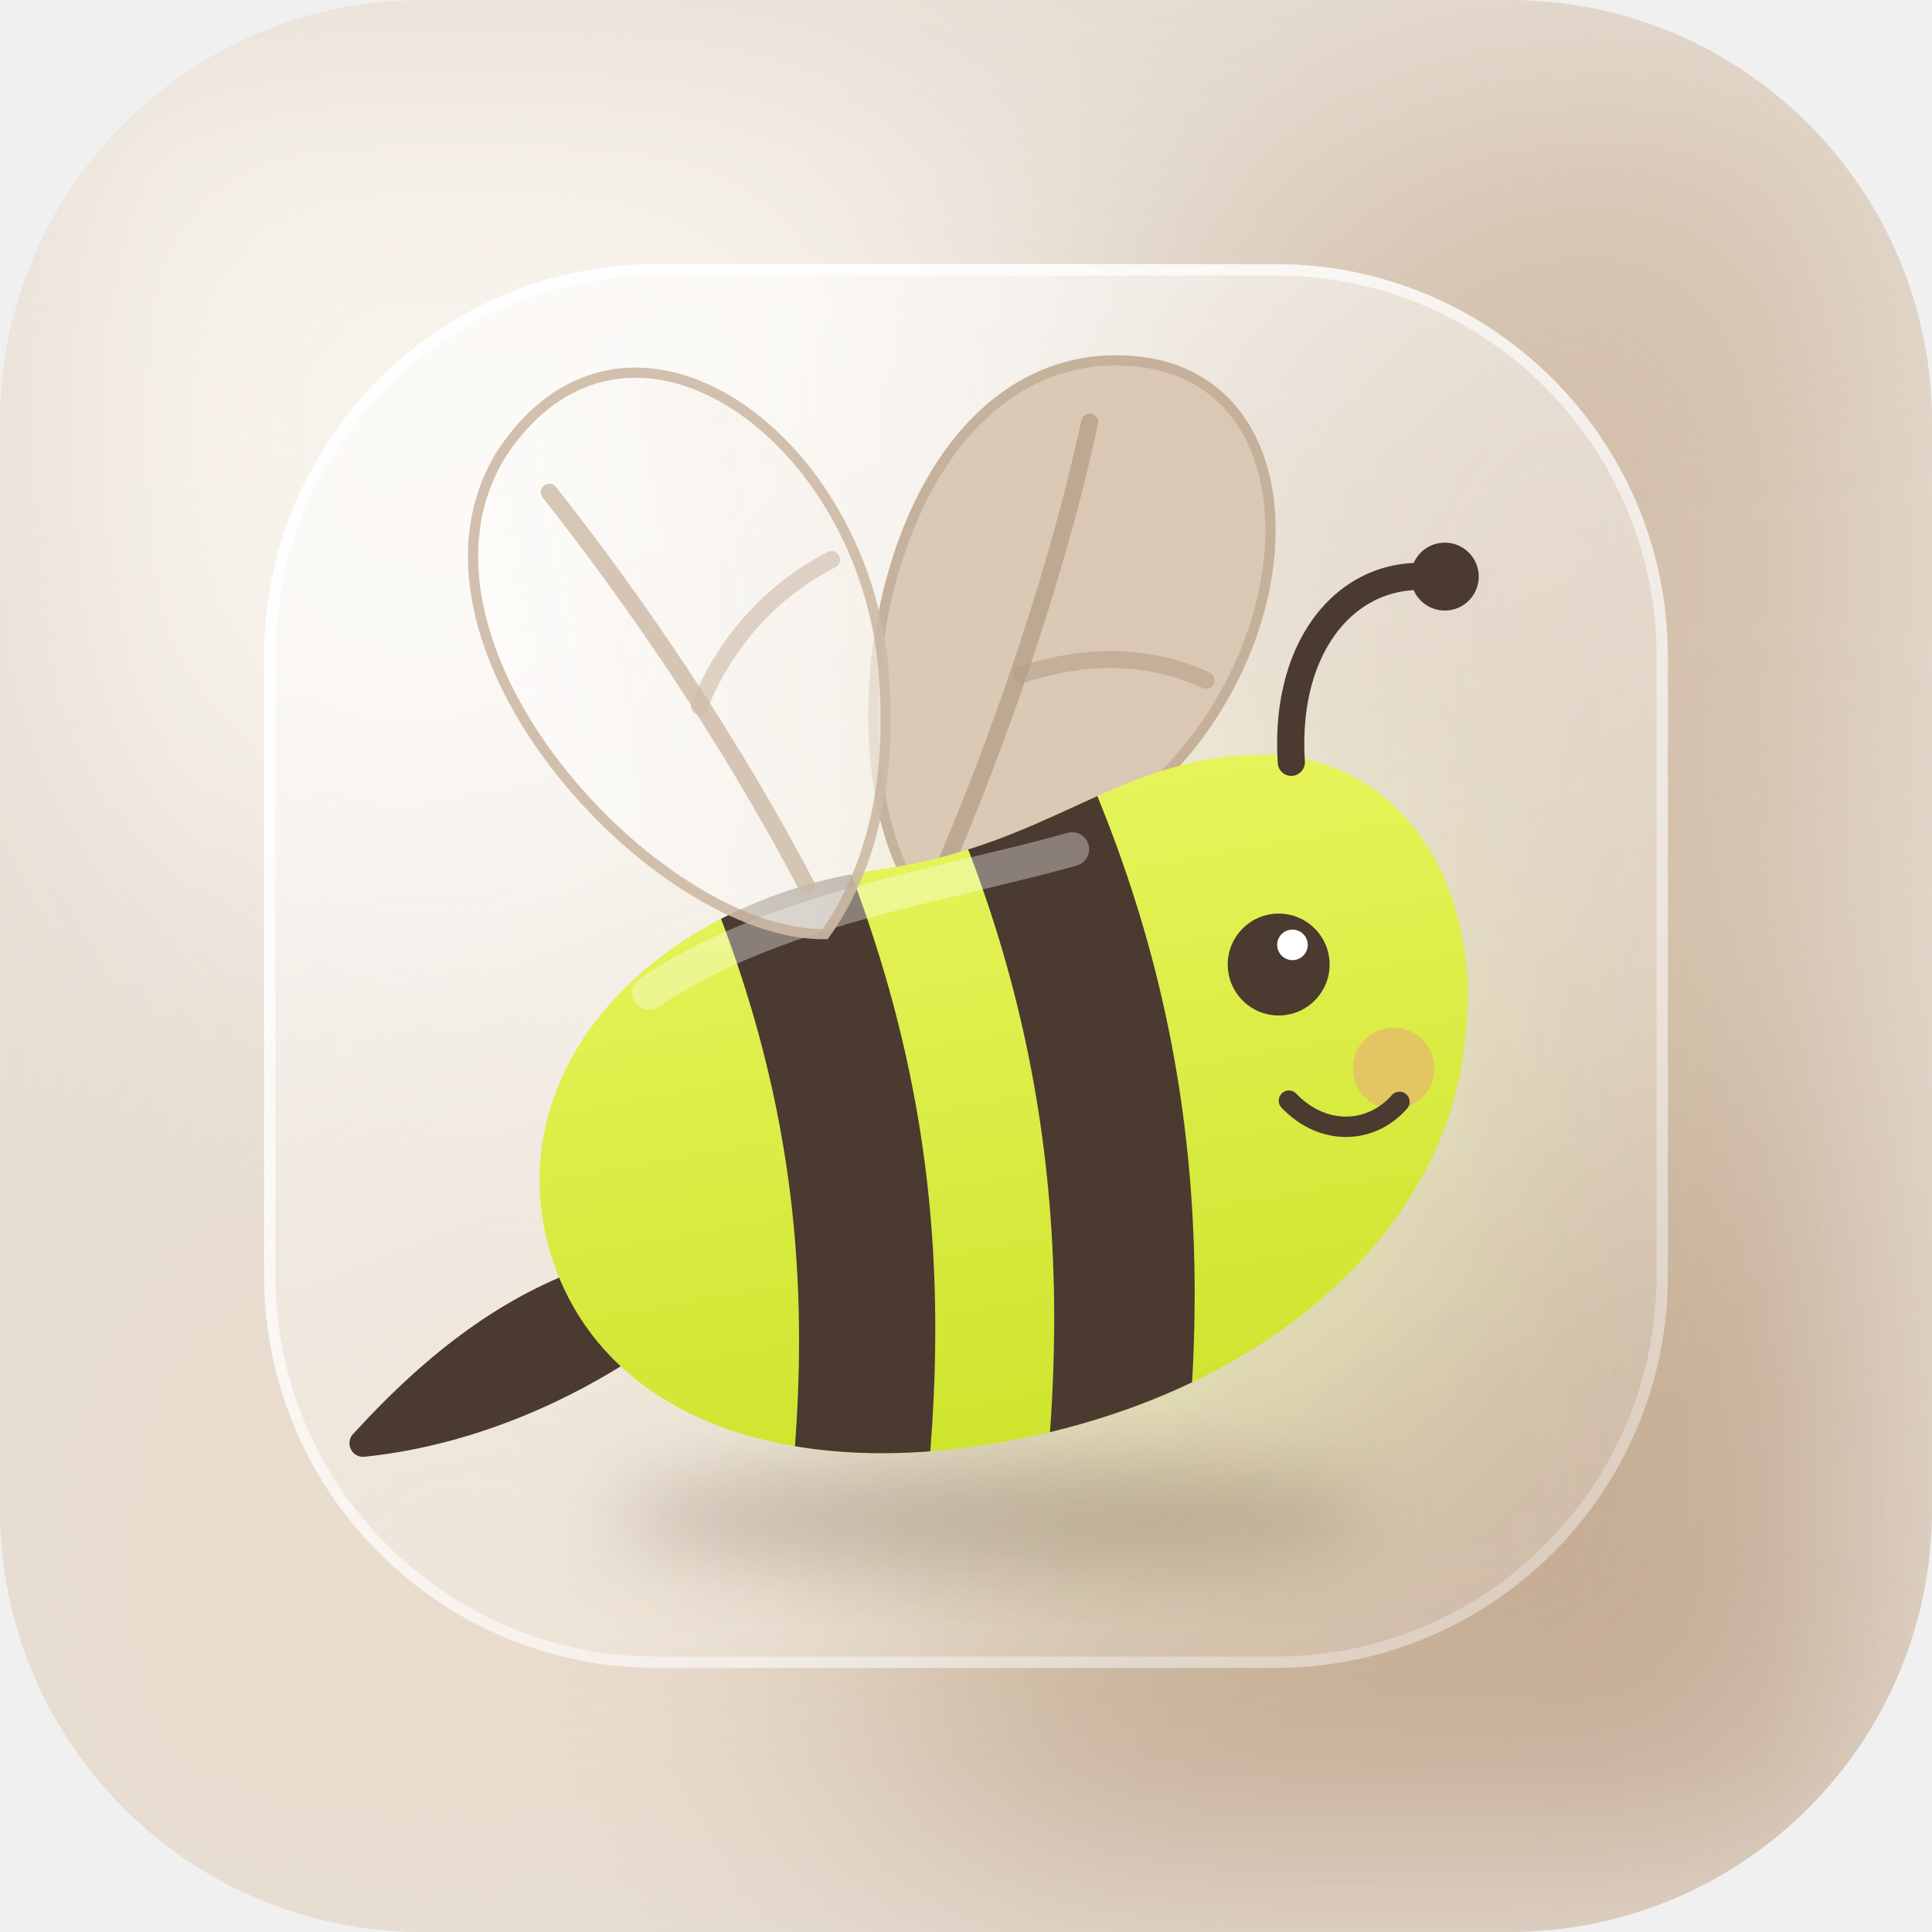
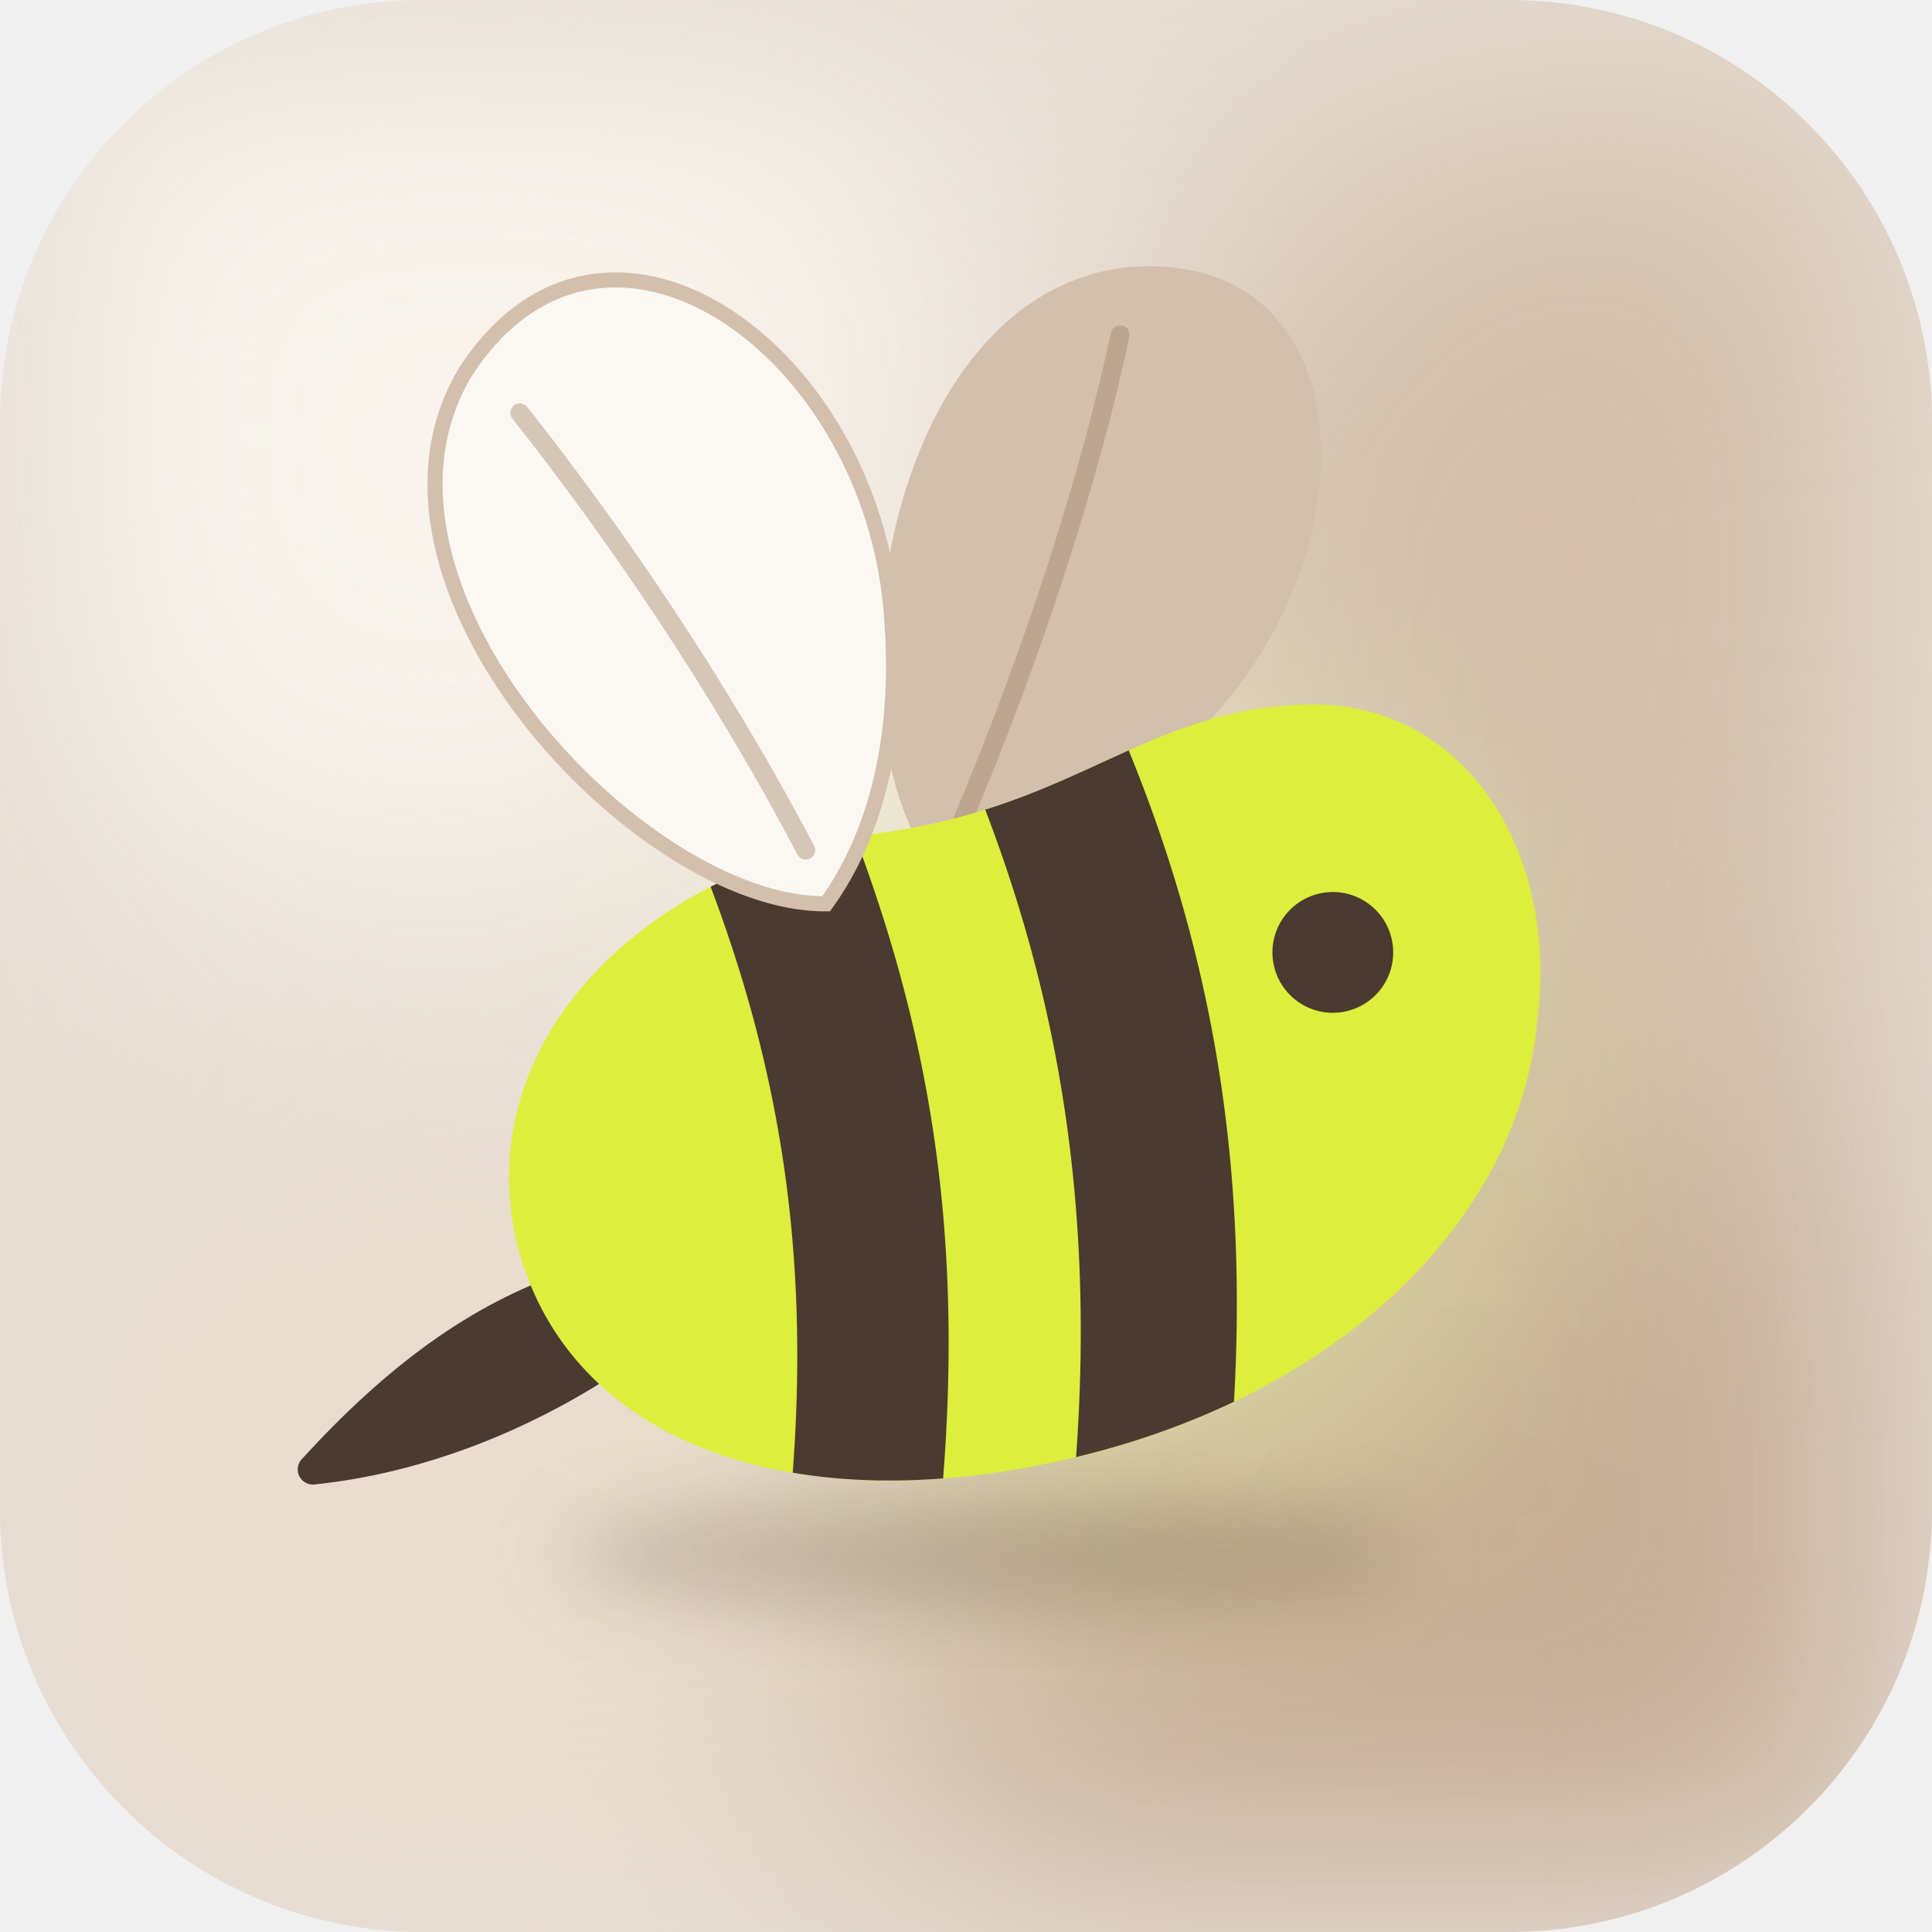
<svg xmlns="http://www.w3.org/2000/svg" viewBox="0 0 512 512">
  <defs>
    <clipPath id="tile">
      <rect width="512" height="512" rx="112" />
    </clipPath>
    <filter id="soft" x="-50%" y="-50%" width="200%" height="200%">
      <feGaussianBlur stdDeviation="46" />
    </filter>
    <filter id="shadow" x="-50%" y="-50%" width="200%" height="200%">
      <feGaussianBlur stdDeviation="10" />
    </filter>
-     <linearGradient id="glass" x1="0" y1="0" x2="0.4" y2="1">
-       <stop offset="0" stop-color="#ffffff" stop-opacity=".62" />
-       <stop offset="1" stop-color="#ffffff" stop-opacity=".18" />
-     </linearGradient>
-     <linearGradient id="glassEdge" x1="0" y1="0" x2="1" y2="1">
-       <stop offset="0" stop-color="#ffffff" stop-opacity=".95" />
-       <stop offset="1" stop-color="#ffffff" stop-opacity=".2" />
-     </linearGradient>
-     <linearGradient id="bodyFill" x1="0" y1="0" x2="0" y2="1">
-       <stop offset="0" stop-color="#e6f45a" />
-       <stop offset="1" stop-color="#cfe42e" />
-     </linearGradient>
-     <linearGradient id="wingFill" x1="0" y1="0" x2="1" y2="1">
-       <stop offset="0" stop-color="#ffffff" stop-opacity=".95" />
-       <stop offset="1" stop-color="#f3ece4" stop-opacity=".7" />
-     </linearGradient>
    <path id="bean" d="M-122 12 C-128 -44 -74 -84 -8 -82 C44 -80 66 -102 108 -96 C150 -90 168 -46 154 -2 C140 48 86 86 12 90 C-62 94 -116 64 -122 12 Z" />
    <clipPath id="beanClip">
      <use href="#bean" />
    </clipPath>
  </defs>
  <g clip-path="url(#tile)">
    <rect width="512" height="512" fill="#e6ddd3" />
    <g filter="url(#soft)">
      <circle cx="110" cy="96" r="150" fill="#f8f3ec" />
      <circle cx="430" cy="150" r="130" fill="#d3bfab" />
      <circle cx="400" cy="440" r="170" fill="#c4ab95" />
      <circle cx="120" cy="420" r="120" fill="#e9dccd" />
      <circle cx="300" cy="300" r="90" fill="#eef6a8" opacity=".7" />
    </g>
-     <rect x="70" y="70" width="372" height="372" rx="104" fill="url(#glass)" />
-     <rect x="71.5" y="71.5" width="369" height="369" rx="102.5" fill="none" stroke="url(#glassEdge)" stroke-width="3" />
  </g>
-   <ellipse cx="262" cy="402" rx="100" ry="14" fill="#6b5646" opacity=".28" filter="url(#shadow)" />
-   <g transform="translate(252 302) rotate(-10) scale(.9)">
+   <ellipse cx="262" cy="412" rx="112" ry="15" fill="#6b5646" opacity=".28" filter="url(#shadow)" />
+   <g transform="translate(256 300) rotate(-10)">
    <g transform="translate(4 -70) rotate(16)">
-       <path d="M0 0 C-34 -36 -30 -150 34 -164 C96 -176 108 -96 66 -44 C44 -18 22 -4 0 0 Z" fill="#d8c5b1" opacity=".92" stroke="#c2ab95" stroke-width="3" />
+       <path d="M0 0 C-34 -36 -30 -150 34 -164 C96 -176 108 -96 66 -44 C44 -18 22 -4 0 0 Z" fill="#d3bfab" />
      <path d="M6 -14 C20 -60 30 -108 34 -146" fill="none" stroke="#b39a83" stroke-width="5" stroke-linecap="round" opacity=".7" />
-       <path d="M22 -70 C40 -78 58 -80 76 -74" fill="none" stroke="#b39a83" stroke-width="5" stroke-linecap="round" opacity=".55" />
    </g>
    <path d="M-110 22 C-136 26 -160 38 -186 58 C-158 60 -130 54 -106 44 Z" fill="#4a3a2f" stroke="#4a3a2f" stroke-width="8" stroke-linejoin="round" />
-     <use href="#bean" fill="url(#bodyFill)" />
+     <use href="#bean" fill="#dcef3c" />
    <g clip-path="url(#beanClip)" fill="#4a3a2f">
      <path d="M-66 -120 C-40 -30 -44 40 -76 130 L-34 130 C-4 40 0 -30 -24 -120 Z" />
      <path d="M8 -130 C36 -40 32 40 2 130 L44 130 C74 40 78 -40 50 -130 Z" />
    </g>
-     <path d="M-80 -58 C-40 -76 10 -74 50 -78" fill="none" stroke="#ffffff" stroke-width="10" stroke-linecap="round" opacity=".35" />
-     <path d="M118 -92 C122 -128 146 -146 170 -138" fill="none" stroke="#4a3a2f" stroke-width="8" stroke-linecap="round" />
-     <circle cx="172" cy="-138" r="10" fill="#4a3a2f" />
-     <circle cx="104" cy="-34" r="15" fill="#4a3a2f" />
-     <circle cx="109" cy="-39" r="4.5" fill="#ffffff" />
-     <circle cx="132" cy="2" r="12" fill="#e9a77c" opacity=".55" />
-     <path d="M100 6 C108 18 122 20 132 12" fill="none" stroke="#4a3a2f" stroke-width="6" stroke-linecap="round" />
+     <circle cx="104" cy="-30" r="16" fill="#4a3a2f" />
    <g transform="translate(-26 -66) rotate(-34)">
-       <path d="M0 0 C-36 -34 -34 -152 30 -168 C94 -182 110 -100 68 -46 C46 -18 22 -4 0 0 Z" fill="url(#wingFill)" opacity=".9" stroke="#cdb9a5" stroke-width="3" />
+       <path d="M0 0 C-36 -34 -34 -152 30 -168 C94 -182 110 -100 68 -46 C46 -18 22 -4 0 0 Z" fill="#fbf8f4" stroke="#d3bfab" stroke-width="4" />
      <path d="M6 -14 C20 -62 28 -110 32 -150" fill="none" stroke="#cdb9a5" stroke-width="5" stroke-linecap="round" opacity=".8" />
-       <path d="M20 -74 C38 -82 58 -84 78 -78" fill="none" stroke="#cdb9a5" stroke-width="5" stroke-linecap="round" opacity=".6" />
    </g>
  </g>
</svg>
